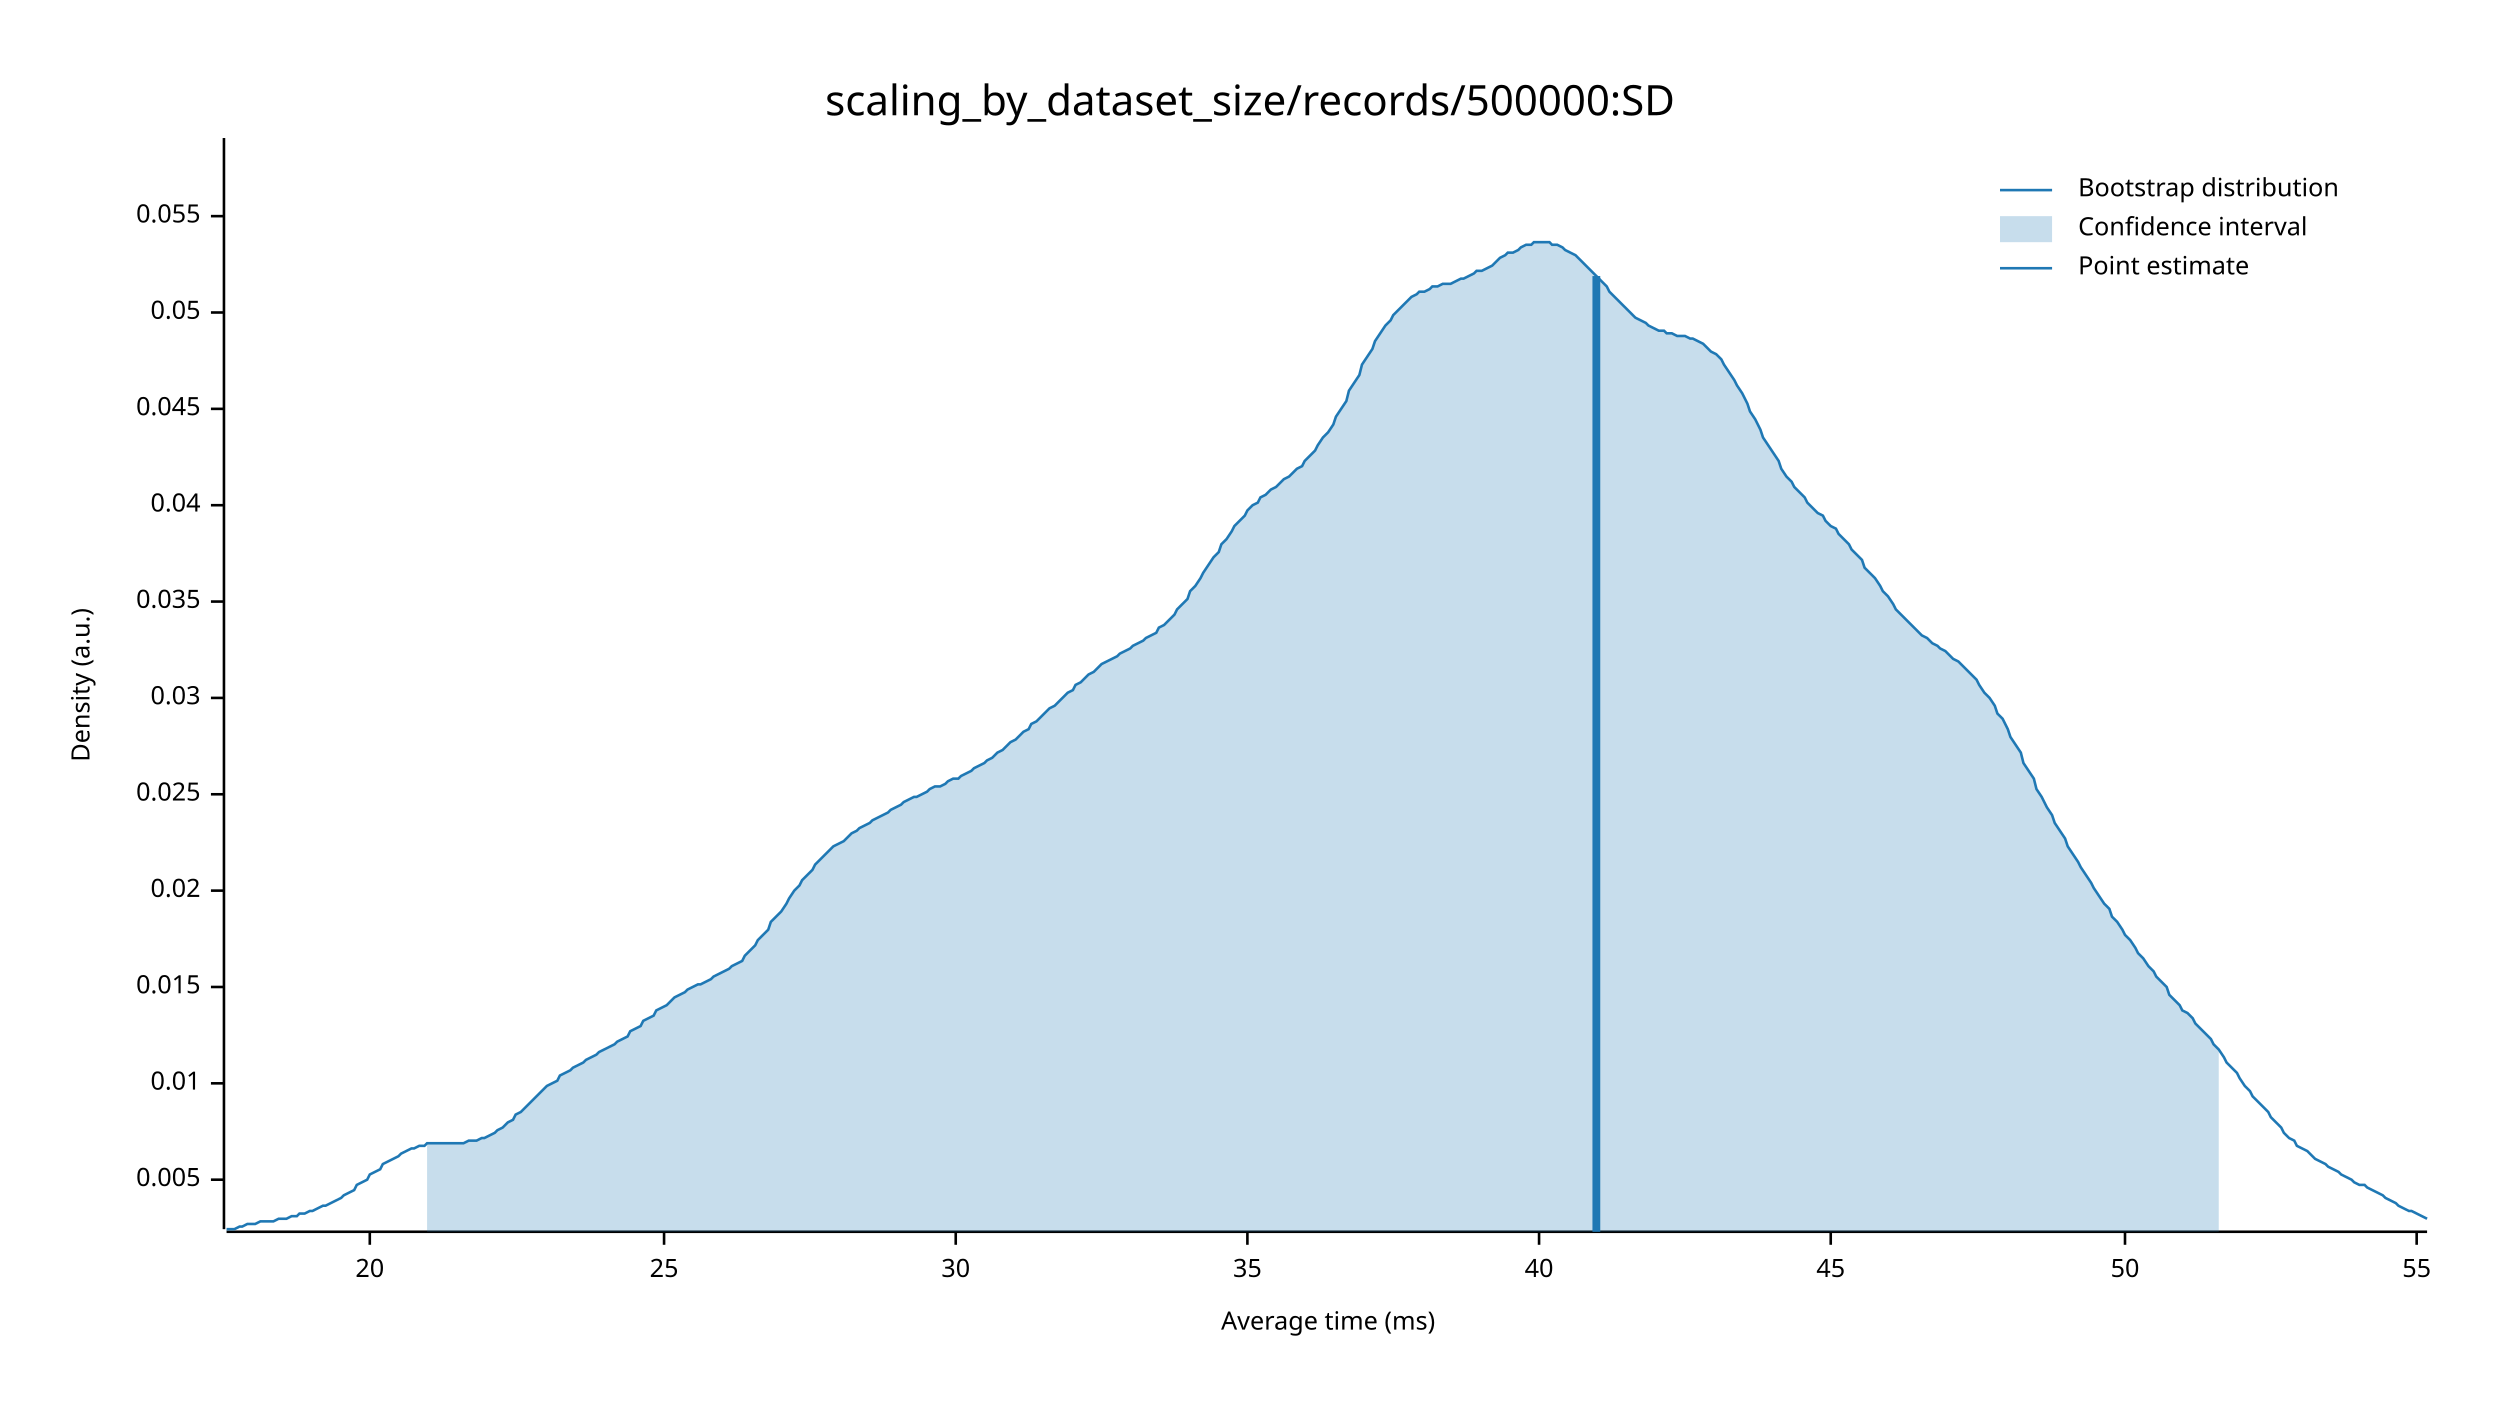
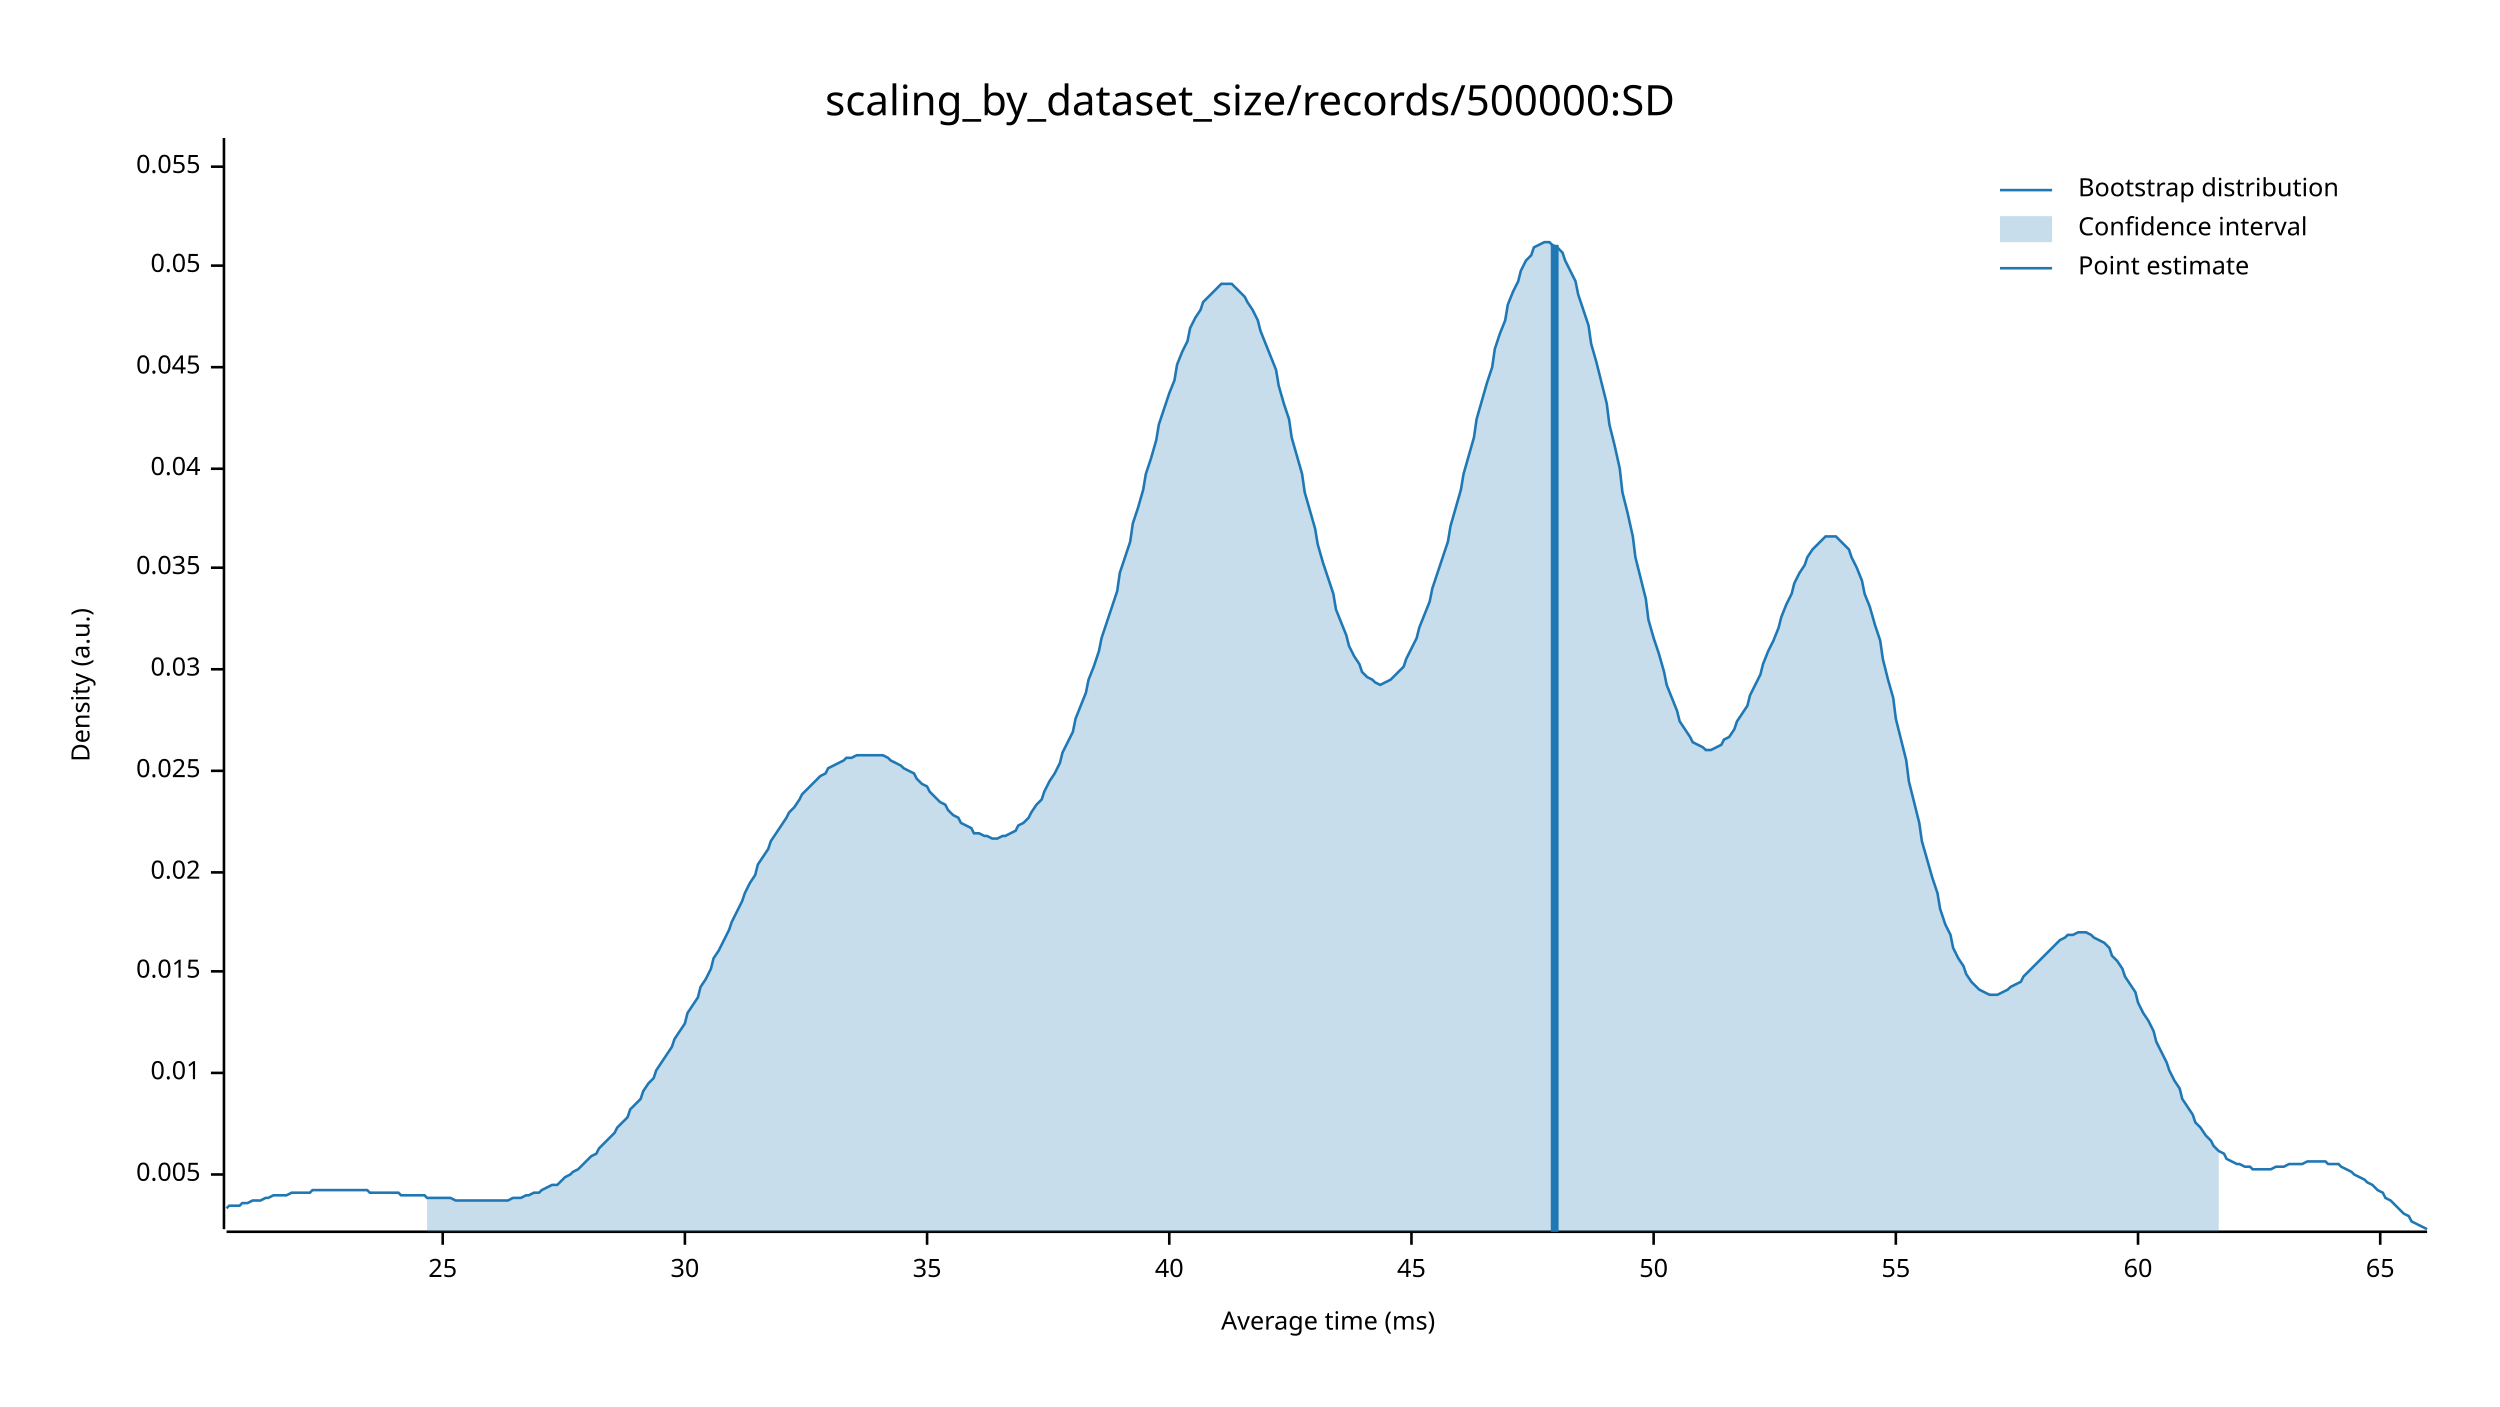
<svg xmlns="http://www.w3.org/2000/svg" width="960" height="540" viewBox="0 0 960 540">
  <text x="480" y="32" dy="0.76em" text-anchor="middle" font-family="sans-serif" font-size="16.129" opacity="1" fill="#000000">
scaling_by_dataset_size/records/500000:SD
</text>
  <text x="27" y="263" dy="0.76em" text-anchor="middle" font-family="sans-serif" font-size="9.677" opacity="1" fill="#000000" transform="rotate(270, 27, 263)">
Density (a.u.)
</text>
  <text x="510" y="513" dy="-0.5ex" text-anchor="middle" font-family="sans-serif" font-size="9.677" opacity="1" fill="#000000">
Average time (ms)
</text>
  <polyline fill="none" opacity="1" stroke="#000000" stroke-width="1" points="86,53 86,472 " />
-   <text x="77" y="453" dy="0.5ex" text-anchor="end" font-family="sans-serif" font-size="9.677" opacity="1" fill="#000000">
+   <text x="77" y="451" dy="0.5ex" text-anchor="end" font-family="sans-serif" font-size="9.677" opacity="1" fill="#000000">
0.005
</text>
-   <polyline fill="none" opacity="1" stroke="#000000" stroke-width="1" points="81,453 86,453 " />
-   <text x="77" y="416" dy="0.5ex" text-anchor="end" font-family="sans-serif" font-size="9.677" opacity="1" fill="#000000">
+   <polyline fill="none" opacity="1" stroke="#000000" stroke-width="1" points="81,451 86,451 " />
+   <text x="77" y="412" dy="0.5ex" text-anchor="end" font-family="sans-serif" font-size="9.677" opacity="1" fill="#000000">
0.01
</text>
-   <polyline fill="none" opacity="1" stroke="#000000" stroke-width="1" points="81,416 86,416 " />
-   <text x="77" y="379" dy="0.5ex" text-anchor="end" font-family="sans-serif" font-size="9.677" opacity="1" fill="#000000">
+   <polyline fill="none" opacity="1" stroke="#000000" stroke-width="1" points="81,412 86,412 " />
+   <text x="77" y="373" dy="0.5ex" text-anchor="end" font-family="sans-serif" font-size="9.677" opacity="1" fill="#000000">
0.015
</text>
-   <polyline fill="none" opacity="1" stroke="#000000" stroke-width="1" points="81,379 86,379 " />
-   <text x="77" y="342" dy="0.5ex" text-anchor="end" font-family="sans-serif" font-size="9.677" opacity="1" fill="#000000">
+   <polyline fill="none" opacity="1" stroke="#000000" stroke-width="1" points="81,373 86,373 " />
+   <text x="77" y="335" dy="0.5ex" text-anchor="end" font-family="sans-serif" font-size="9.677" opacity="1" fill="#000000">
0.02
</text>
-   <polyline fill="none" opacity="1" stroke="#000000" stroke-width="1" points="81,342 86,342 " />
-   <text x="77" y="305" dy="0.5ex" text-anchor="end" font-family="sans-serif" font-size="9.677" opacity="1" fill="#000000">
+   <polyline fill="none" opacity="1" stroke="#000000" stroke-width="1" points="81,335 86,335 " />
+   <text x="77" y="296" dy="0.5ex" text-anchor="end" font-family="sans-serif" font-size="9.677" opacity="1" fill="#000000">
0.025
</text>
-   <polyline fill="none" opacity="1" stroke="#000000" stroke-width="1" points="81,305 86,305 " />
-   <text x="77" y="268" dy="0.5ex" text-anchor="end" font-family="sans-serif" font-size="9.677" opacity="1" fill="#000000">
+   <polyline fill="none" opacity="1" stroke="#000000" stroke-width="1" points="81,296 86,296 " />
+   <text x="77" y="257" dy="0.5ex" text-anchor="end" font-family="sans-serif" font-size="9.677" opacity="1" fill="#000000">
0.03
</text>
-   <polyline fill="none" opacity="1" stroke="#000000" stroke-width="1" points="81,268 86,268 " />
-   <text x="77" y="231" dy="0.5ex" text-anchor="end" font-family="sans-serif" font-size="9.677" opacity="1" fill="#000000">
+   <polyline fill="none" opacity="1" stroke="#000000" stroke-width="1" points="81,257 86,257 " />
+   <text x="77" y="218" dy="0.5ex" text-anchor="end" font-family="sans-serif" font-size="9.677" opacity="1" fill="#000000">
0.035
</text>
-   <polyline fill="none" opacity="1" stroke="#000000" stroke-width="1" points="81,231 86,231 " />
-   <text x="77" y="194" dy="0.5ex" text-anchor="end" font-family="sans-serif" font-size="9.677" opacity="1" fill="#000000">
+   <polyline fill="none" opacity="1" stroke="#000000" stroke-width="1" points="81,218 86,218 " />
+   <text x="77" y="180" dy="0.5ex" text-anchor="end" font-family="sans-serif" font-size="9.677" opacity="1" fill="#000000">
0.04
</text>
-   <polyline fill="none" opacity="1" stroke="#000000" stroke-width="1" points="81,194 86,194 " />
-   <text x="77" y="157" dy="0.5ex" text-anchor="end" font-family="sans-serif" font-size="9.677" opacity="1" fill="#000000">
+   <polyline fill="none" opacity="1" stroke="#000000" stroke-width="1" points="81,180 86,180 " />
+   <text x="77" y="141" dy="0.5ex" text-anchor="end" font-family="sans-serif" font-size="9.677" opacity="1" fill="#000000">
0.045
</text>
-   <polyline fill="none" opacity="1" stroke="#000000" stroke-width="1" points="81,157 86,157 " />
-   <text x="77" y="120" dy="0.5ex" text-anchor="end" font-family="sans-serif" font-size="9.677" opacity="1" fill="#000000">
+   <polyline fill="none" opacity="1" stroke="#000000" stroke-width="1" points="81,141 86,141 " />
+   <text x="77" y="102" dy="0.5ex" text-anchor="end" font-family="sans-serif" font-size="9.677" opacity="1" fill="#000000">
0.05
</text>
-   <polyline fill="none" opacity="1" stroke="#000000" stroke-width="1" points="81,120 86,120 " />
-   <text x="77" y="83" dy="0.5ex" text-anchor="end" font-family="sans-serif" font-size="9.677" opacity="1" fill="#000000">
+   <polyline fill="none" opacity="1" stroke="#000000" stroke-width="1" points="81,102 86,102 " />
+   <text x="77" y="64" dy="0.5ex" text-anchor="end" font-family="sans-serif" font-size="9.677" opacity="1" fill="#000000">
0.055
</text>
-   <polyline fill="none" opacity="1" stroke="#000000" stroke-width="1" points="81,83 86,83 " />
+   <polyline fill="none" opacity="1" stroke="#000000" stroke-width="1" points="81,64 86,64 " />
  <polyline fill="none" opacity="1" stroke="#000000" stroke-width="1" points="87,473 932,473 " />
-   <text x="142" y="483" dy="0.76em" text-anchor="middle" font-family="sans-serif" font-size="9.677" opacity="1" fill="#000000">
- 20
- </text>
-   <polyline fill="none" opacity="1" stroke="#000000" stroke-width="1" points="142,473 142,478 " />
-   <text x="255" y="483" dy="0.76em" text-anchor="middle" font-family="sans-serif" font-size="9.677" opacity="1" fill="#000000">
+   <text x="170" y="483" dy="0.76em" text-anchor="middle" font-family="sans-serif" font-size="9.677" opacity="1" fill="#000000">
25
</text>
-   <polyline fill="none" opacity="1" stroke="#000000" stroke-width="1" points="255,473 255,478 " />
-   <text x="367" y="483" dy="0.76em" text-anchor="middle" font-family="sans-serif" font-size="9.677" opacity="1" fill="#000000">
+   <polyline fill="none" opacity="1" stroke="#000000" stroke-width="1" points="170,473 170,478 " />
+   <text x="263" y="483" dy="0.76em" text-anchor="middle" font-family="sans-serif" font-size="9.677" opacity="1" fill="#000000">
30
</text>
-   <polyline fill="none" opacity="1" stroke="#000000" stroke-width="1" points="367,473 367,478 " />
-   <text x="479" y="483" dy="0.76em" text-anchor="middle" font-family="sans-serif" font-size="9.677" opacity="1" fill="#000000">
+   <polyline fill="none" opacity="1" stroke="#000000" stroke-width="1" points="263,473 263,478 " />
+   <text x="356" y="483" dy="0.76em" text-anchor="middle" font-family="sans-serif" font-size="9.677" opacity="1" fill="#000000">
35
</text>
-   <polyline fill="none" opacity="1" stroke="#000000" stroke-width="1" points="479,473 479,478 " />
-   <text x="591" y="483" dy="0.76em" text-anchor="middle" font-family="sans-serif" font-size="9.677" opacity="1" fill="#000000">
+   <polyline fill="none" opacity="1" stroke="#000000" stroke-width="1" points="356,473 356,478 " />
+   <text x="449" y="483" dy="0.76em" text-anchor="middle" font-family="sans-serif" font-size="9.677" opacity="1" fill="#000000">
40
</text>
-   <polyline fill="none" opacity="1" stroke="#000000" stroke-width="1" points="591,473 591,478 " />
-   <text x="703" y="483" dy="0.76em" text-anchor="middle" font-family="sans-serif" font-size="9.677" opacity="1" fill="#000000">
+   <polyline fill="none" opacity="1" stroke="#000000" stroke-width="1" points="449,473 449,478 " />
+   <text x="542" y="483" dy="0.76em" text-anchor="middle" font-family="sans-serif" font-size="9.677" opacity="1" fill="#000000">
45
</text>
-   <polyline fill="none" opacity="1" stroke="#000000" stroke-width="1" points="703,473 703,478 " />
-   <text x="816" y="483" dy="0.76em" text-anchor="middle" font-family="sans-serif" font-size="9.677" opacity="1" fill="#000000">
+   <polyline fill="none" opacity="1" stroke="#000000" stroke-width="1" points="542,473 542,478 " />
+   <text x="635" y="483" dy="0.76em" text-anchor="middle" font-family="sans-serif" font-size="9.677" opacity="1" fill="#000000">
50
</text>
-   <polyline fill="none" opacity="1" stroke="#000000" stroke-width="1" points="816,473 816,478 " />
-   <text x="928" y="483" dy="0.76em" text-anchor="middle" font-family="sans-serif" font-size="9.677" opacity="1" fill="#000000">
+   <polyline fill="none" opacity="1" stroke="#000000" stroke-width="1" points="635,473 635,478 " />
+   <text x="728" y="483" dy="0.76em" text-anchor="middle" font-family="sans-serif" font-size="9.677" opacity="1" fill="#000000">
55
</text>
-   <polyline fill="none" opacity="1" stroke="#000000" stroke-width="1" points="928,473 928,478 " />
-   <polyline fill="none" opacity="1" stroke="#1F78B4" stroke-width="1" points="87,472 88,472 90,472 92,471 93,471 95,470 97,470 98,470 100,469 102,469 103,469 105,469 107,468 109,468 110,468 112,467 114,467 115,466 117,466 119,465 120,465 122,464 124,463 125,463 127,462 129,461 131,460 132,459 134,458 136,457 137,455 139,454 141,453 142,451 144,450 146,449 147,447 149,446 151,445 153,444 154,443 156,442 158,441 159,441 161,440 163,440 164,439 166,439 168,439 169,439 171,439 173,439 175,439 176,439 178,439 180,438 181,438 183,438 185,437 186,437 188,436 190,435 191,434 193,433 195,431 197,430 198,428 200,427 202,425 203,424 205,422 207,420 208,419 210,417 212,416 214,415 215,413 217,412 219,411 220,410 222,409 224,408 225,407 227,406 229,405 230,404 232,403 234,402 236,401 237,400 239,399 241,398 242,396 244,395 246,394 247,392 249,391 251,390 252,388 254,387 256,386 258,384 259,383 261,382 263,381 264,380 266,379 268,378 269,378 271,377 273,376 274,375 276,374 278,373 280,372 281,371 283,370 285,369 286,367 288,365 290,363 291,361 293,359 295,357 296,354 298,352 300,350 302,347 303,345 305,342 307,340 308,338 310,336 312,334 313,332 315,330 317,328 318,327 320,325 322,324 324,323 325,322 327,320 329,319 330,318 332,317 334,316 335,315 337,314 339,313 341,312 342,311 344,310 346,309 347,308 349,307 351,306 352,306 354,305 356,304 357,303 359,302 361,302 363,301 364,300 366,299 368,299 369,298 371,297 373,296 374,295 376,294 378,293 379,292 381,291 383,289 385,288 386,287 388,285 390,284 391,283 393,281 395,280 396,278 398,277 400,275 401,274 403,272 405,271 407,269 408,268 410,266 412,265 413,263 415,262 417,260 418,259 420,258 422,256 423,255 425,254 427,253 429,252 430,251 432,250 434,249 435,248 437,247 439,246 440,245 442,244 444,243 445,241 447,240 449,238 451,236 452,234 454,232 456,230 457,227 459,225 461,222 462,220 464,217 466,214 468,212 469,209 471,207 473,204 474,202 476,200 478,198 479,196 481,194 483,193 484,191 486,190 488,188 490,187 491,186 493,184 495,183 496,182 498,180 500,179 501,177 503,175 505,173 506,171 508,168 510,166 512,163 513,160 515,157 517,154 518,150 520,147 522,144 523,140 525,137 527,134 528,131 530,128 532,125 534,123 535,121 537,119 539,117 540,116 542,114 544,113 545,112 547,112 549,111 550,110 552,110 554,109 556,109 557,109 559,108 561,107 562,107 564,106 566,105 567,104 569,104 571,103 573,102 574,101 576,99 578,98 579,97 581,97 583,96 584,95 586,94 588,94 589,93 591,93 593,93 595,93 596,94 598,94 600,95 601,96 603,97 605,98 606,99 608,101 610,103 611,104 613,106 615,108 617,110 618,112 620,114 622,116 623,117 625,119 627,121 628,122 630,123 632,124 633,125 635,126 637,127 639,127 640,128 642,128 644,129 645,129 647,129 649,130 650,130 652,131 654,132 655,133 657,135 659,136 661,138 662,140 664,143 666,146 667,148 669,151 671,155 672,158 674,161 676,165 677,168 679,171 681,174 683,177 684,180 686,183 688,185 689,187 691,189 693,191 694,193 696,195 698,197 700,198 701,200 703,202 705,203 706,205 708,207 710,209 711,211 713,213 715,215 716,218 718,220 720,222 722,225 723,227 725,229 727,232 728,234 730,236 732,238 733,239 735,241 737,243 738,244 740,245 742,247 744,248 745,249 747,250 749,252 750,253 752,254 754,256 755,257 757,259 759,261 760,263 762,266 764,268 766,271 767,274 769,276 771,280 772,283 774,286 776,289 777,293 779,296 781,299 782,303 784,306 786,310 788,313 789,316 791,319 793,322 794,325 796,328 798,331 799,333 801,336 803,339 804,341 806,344 808,347 810,349 811,352 813,354 815,357 816,359 818,361 820,364 821,366 823,368 825,371 827,373 828,375 830,377 832,379 833,382 835,384 837,386 838,388 840,389 842,391 843,393 845,395 847,397 849,399 850,401 852,403 854,406 855,408 857,410 859,412 860,414 862,417 864,419 865,421 867,423 869,425 871,427 872,429 874,431 876,433 877,435 879,437 881,438 882,440 884,441 886,442 887,443 889,445 891,446 893,447 894,448 896,449 898,450 899,451 901,452 903,453 904,454 906,455 908,455 909,456 911,457 913,458 915,459 916,460 918,461 920,462 921,463 923,464 925,465 926,465 928,466 930,467 932,468 " />
-   <polygon opacity="0.25" fill="#1F78B4" points="164,439 166,439 168,439 169,439 171,439 173,439 175,439 176,439 178,439 180,438 181,438 183,438 185,437 186,437 188,436 190,435 191,434 193,433 195,431 197,430 198,428 200,427 202,425 203,424 205,422 207,420 208,419 210,417 212,416 214,415 215,413 217,412 219,411 220,410 222,409 224,408 225,407 227,406 229,405 230,404 232,403 234,402 236,401 237,400 239,399 241,398 242,396 244,395 246,394 247,392 249,391 251,390 252,388 254,387 256,386 258,384 259,383 261,382 263,381 264,380 266,379 268,378 269,378 271,377 273,376 274,375 276,374 278,373 280,372 281,371 283,370 285,369 286,367 288,365 290,363 291,361 293,359 295,357 296,354 298,352 300,350 302,347 303,345 305,342 307,340 308,338 310,336 312,334 313,332 315,330 317,328 318,327 320,325 322,324 324,323 325,322 327,320 329,319 330,318 332,317 334,316 335,315 337,314 339,313 341,312 342,311 344,310 346,309 347,308 349,307 351,306 352,306 354,305 356,304 357,303 359,302 361,302 363,301 364,300 366,299 368,299 369,298 371,297 373,296 374,295 376,294 378,293 379,292 381,291 383,289 385,288 386,287 388,285 390,284 391,283 393,281 395,280 396,278 398,277 400,275 401,274 403,272 405,271 407,269 408,268 410,266 412,265 413,263 415,262 417,260 418,259 420,258 422,256 423,255 425,254 427,253 429,252 430,251 432,250 434,249 435,248 437,247 439,246 440,245 442,244 444,243 445,241 447,240 449,238 451,236 452,234 454,232 456,230 457,227 459,225 461,222 462,220 464,217 466,214 468,212 469,209 471,207 473,204 474,202 476,200 478,198 479,196 481,194 483,193 484,191 486,190 488,188 490,187 491,186 493,184 495,183 496,182 498,180 500,179 501,177 503,175 505,173 506,171 508,168 510,166 512,163 513,160 515,157 517,154 518,150 520,147 522,144 523,140 525,137 527,134 528,131 530,128 532,125 534,123 535,121 537,119 539,117 540,116 542,114 544,113 545,112 547,112 549,111 550,110 552,110 554,109 556,109 557,109 559,108 561,107 562,107 564,106 566,105 567,104 569,104 571,103 573,102 574,101 576,99 578,98 579,97 581,97 583,96 584,95 586,94 588,94 589,93 591,93 593,93 595,93 596,94 598,94 600,95 601,96 603,97 605,98 606,99 608,101 610,103 611,104 613,106 615,108 617,110 618,112 620,114 622,116 623,117 625,119 627,121 628,122 630,123 632,124 633,125 635,126 637,127 639,127 640,128 642,128 644,129 645,129 647,129 649,130 650,130 652,131 654,132 655,133 657,135 659,136 661,138 662,140 664,143 666,146 667,148 669,151 671,155 672,158 674,161 676,165 677,168 679,171 681,174 683,177 684,180 686,183 688,185 689,187 691,189 693,191 694,193 696,195 698,197 700,198 701,200 703,202 705,203 706,205 708,207 710,209 711,211 713,213 715,215 716,218 718,220 720,222 722,225 723,227 725,229 727,232 728,234 730,236 732,238 733,239 735,241 737,243 738,244 740,245 742,247 744,248 745,249 747,250 749,252 750,253 752,254 754,256 755,257 757,259 759,261 760,263 762,266 764,268 766,271 767,274 769,276 771,280 772,283 774,286 776,289 777,293 779,296 781,299 782,303 784,306 786,310 788,313 789,316 791,319 793,322 794,325 796,328 798,331 799,333 801,336 803,339 804,341 806,344 808,347 810,349 811,352 813,354 815,357 816,359 818,361 820,364 821,366 823,368 825,371 827,373 828,375 830,377 832,379 833,382 835,384 837,386 838,388 840,389 842,391 843,393 845,395 847,397 849,399 850,401 852,403 852,473 164,473 " />
-   <polyline fill="none" opacity="1" stroke="#1F78B4" stroke-width="3" points="613,473 613,106 " />
+   <polyline fill="none" opacity="1" stroke="#000000" stroke-width="1" points="728,473 728,478 " />
+   <text x="821" y="483" dy="0.76em" text-anchor="middle" font-family="sans-serif" font-size="9.677" opacity="1" fill="#000000">
+ 60
+ </text>
+   <polyline fill="none" opacity="1" stroke="#000000" stroke-width="1" points="821,473 821,478 " />
+   <text x="914" y="483" dy="0.76em" text-anchor="middle" font-family="sans-serif" font-size="9.677" opacity="1" fill="#000000">
+ 65
+ </text>
+   <polyline fill="none" opacity="1" stroke="#000000" stroke-width="1" points="914,473 914,478 " />
+   <polyline fill="none" opacity="1" stroke="#1F78B4" stroke-width="1" points="87,464 88,463 90,463 92,463 93,462 95,462 97,461 98,461 100,461 102,460 103,460 105,459 107,459 109,459 110,459 112,458 114,458 115,458 117,458 119,458 120,457 122,457 124,457 125,457 127,457 129,457 131,457 132,457 134,457 136,457 137,457 139,457 141,457 142,458 144,458 146,458 147,458 149,458 151,458 153,458 154,459 156,459 158,459 159,459 161,459 163,459 164,460 166,460 168,460 169,460 171,460 173,460 175,461 176,461 178,461 180,461 181,461 183,461 185,461 186,461 188,461 190,461 191,461 193,461 195,461 197,460 198,460 200,460 202,459 203,459 205,458 207,458 208,457 210,456 212,455 214,455 215,454 217,452 219,451 220,450 222,449 224,447 225,446 227,444 229,443 230,441 232,439 234,437 236,435 237,433 239,431 241,429 242,426 244,424 246,422 247,419 249,416 251,414 252,411 254,408 256,405 258,402 259,399 261,396 263,393 264,389 266,386 268,383 269,379 271,376 273,372 274,368 276,365 278,361 280,357 281,354 283,350 285,346 286,343 288,339 290,336 291,332 293,329 295,326 296,323 298,320 300,317 302,314 303,312 305,310 307,307 308,305 310,303 312,301 313,300 315,298 317,297 318,295 320,294 322,293 324,292 325,291 327,291 329,290 330,290 332,290 334,290 335,290 337,290 339,290 341,291 342,292 344,293 346,294 347,295 349,296 351,297 352,299 354,301 356,302 357,304 359,306 361,308 363,309 364,311 366,313 368,314 369,316 371,317 373,318 374,320 376,320 378,321 379,321 381,322 383,322 385,321 386,321 388,320 390,319 391,317 393,316 395,314 396,312 398,309 400,307 401,304 403,300 405,297 407,293 408,289 410,285 412,281 413,276 415,271 417,266 418,261 420,256 422,250 423,245 425,239 427,233 429,227 430,220 432,214 434,208 435,201 437,195 439,188 440,182 442,176 444,169 445,163 447,157 449,151 451,146 452,140 454,135 456,131 457,126 459,122 461,119 462,116 464,114 466,112 468,110 469,109 471,109 473,109 474,110 476,112 478,114 479,116 481,119 483,123 484,127 486,132 488,137 490,142 491,148 493,155 495,161 496,168 498,175 500,182 501,189 503,196 505,203 506,209 508,216 510,222 512,228 513,234 515,239 517,244 518,248 520,252 522,255 523,258 525,260 527,261 528,262 530,263 532,262 534,261 535,260 537,258 539,256 540,253 542,249 544,245 545,241 547,236 549,231 550,226 552,220 554,214 556,208 557,202 559,195 561,188 562,182 564,175 566,168 567,161 569,154 571,147 573,141 574,134 576,128 578,123 579,117 581,112 583,108 584,104 586,100 588,98 589,95 591,94 593,93 595,93 596,94 598,95 600,97 601,100 603,104 605,108 606,113 608,119 610,125 611,132 613,139 615,147 617,155 618,163 620,171 622,180 623,189 625,197 627,206 628,214 630,222 632,230 633,238 635,245 637,251 639,258 640,263 642,268 644,273 645,277 647,280 649,283 650,285 652,286 654,287 655,288 657,288 659,287 661,286 662,284 664,283 666,280 667,277 669,274 671,271 672,267 674,263 676,259 677,255 679,250 681,246 683,241 684,237 686,232 688,228 689,224 691,220 693,217 694,214 696,211 698,209 700,207 701,206 703,206 705,206 706,207 708,209 710,211 711,214 713,218 715,223 716,228 718,233 720,240 722,246 723,253 725,261 727,268 728,276 730,284 732,292 733,300 735,308 737,316 738,323 740,330 742,337 744,343 745,349 747,355 749,359 750,364 752,368 754,371 755,374 757,377 759,379 760,380 762,381 764,382 766,382 767,382 769,381 771,380 772,379 774,378 776,377 777,375 779,373 781,371 782,370 784,368 786,366 788,364 789,363 791,361 793,360 794,359 796,359 798,358 799,358 801,358 803,359 804,360 806,361 808,362 810,364 811,367 813,369 815,372 816,375 818,378 820,381 821,385 823,389 825,392 827,396 828,400 830,404 832,408 833,411 835,415 837,418 838,422 840,425 842,428 843,431 845,433 847,436 849,438 850,440 852,442 854,443 855,445 857,446 859,447 860,447 862,448 864,448 865,449 867,449 869,449 871,449 872,449 874,448 876,448 877,448 879,447 881,447 882,447 884,447 886,446 887,446 889,446 891,446 893,446 894,447 896,447 898,447 899,448 901,449 903,450 904,451 906,452 908,453 909,454 911,455 913,457 915,458 916,460 918,461 920,463 921,464 923,466 925,467 926,469 928,470 930,471 932,472 " />
+   <polygon opacity="0.25" fill="#1F78B4" points="164,460 166,460 168,460 169,460 171,460 173,460 175,461 176,461 178,461 180,461 181,461 183,461 185,461 186,461 188,461 190,461 191,461 193,461 195,461 197,460 198,460 200,460 202,459 203,459 205,458 207,458 208,457 210,456 212,455 214,455 215,454 217,452 219,451 220,450 222,449 224,447 225,446 227,444 229,443 230,441 232,439 234,437 236,435 237,433 239,431 241,429 242,426 244,424 246,422 247,419 249,416 251,414 252,411 254,408 256,405 258,402 259,399 261,396 263,393 264,389 266,386 268,383 269,379 271,376 273,372 274,368 276,365 278,361 280,357 281,354 283,350 285,346 286,343 288,339 290,336 291,332 293,329 295,326 296,323 298,320 300,317 302,314 303,312 305,310 307,307 308,305 310,303 312,301 313,300 315,298 317,297 318,295 320,294 322,293 324,292 325,291 327,291 329,290 330,290 332,290 334,290 335,290 337,290 339,290 341,291 342,292 344,293 346,294 347,295 349,296 351,297 352,299 354,301 356,302 357,304 359,306 361,308 363,309 364,311 366,313 368,314 369,316 371,317 373,318 374,320 376,320 378,321 379,321 381,322 383,322 385,321 386,321 388,320 390,319 391,317 393,316 395,314 396,312 398,309 400,307 401,304 403,300 405,297 407,293 408,289 410,285 412,281 413,276 415,271 417,266 418,261 420,256 422,250 423,245 425,239 427,233 429,227 430,220 432,214 434,208 435,201 437,195 439,188 440,182 442,176 444,169 445,163 447,157 449,151 451,146 452,140 454,135 456,131 457,126 459,122 461,119 462,116 464,114 466,112 468,110 469,109 471,109 473,109 474,110 476,112 478,114 479,116 481,119 483,123 484,127 486,132 488,137 490,142 491,148 493,155 495,161 496,168 498,175 500,182 501,189 503,196 505,203 506,209 508,216 510,222 512,228 513,234 515,239 517,244 518,248 520,252 522,255 523,258 525,260 527,261 528,262 530,263 532,262 534,261 535,260 537,258 539,256 540,253 542,249 544,245 545,241 547,236 549,231 550,226 552,220 554,214 556,208 557,202 559,195 561,188 562,182 564,175 566,168 567,161 569,154 571,147 573,141 574,134 576,128 578,123 579,117 581,112 583,108 584,104 586,100 588,98 589,95 591,94 593,93 595,93 596,94 598,95 600,97 601,100 603,104 605,108 606,113 608,119 610,125 611,132 613,139 615,147 617,155 618,163 620,171 622,180 623,189 625,197 627,206 628,214 630,222 632,230 633,238 635,245 637,251 639,258 640,263 642,268 644,273 645,277 647,280 649,283 650,285 652,286 654,287 655,288 657,288 659,287 661,286 662,284 664,283 666,280 667,277 669,274 671,271 672,267 674,263 676,259 677,255 679,250 681,246 683,241 684,237 686,232 688,228 689,224 691,220 693,217 694,214 696,211 698,209 700,207 701,206 703,206 705,206 706,207 708,209 710,211 711,214 713,218 715,223 716,228 718,233 720,240 722,246 723,253 725,261 727,268 728,276 730,284 732,292 733,300 735,308 737,316 738,323 740,330 742,337 744,343 745,349 747,355 749,359 750,364 752,368 754,371 755,374 757,377 759,379 760,380 762,381 764,382 766,382 767,382 769,381 771,380 772,379 774,378 776,377 777,375 779,373 781,371 782,370 784,368 786,366 788,364 789,363 791,361 793,360 794,359 796,359 798,358 799,358 801,358 803,359 804,360 806,361 808,362 810,364 811,367 813,369 815,372 816,375 818,378 820,381 821,385 823,389 825,392 827,396 828,400 830,404 832,408 833,411 835,415 837,418 838,422 840,425 842,428 843,431 845,433 847,436 849,438 850,440 852,442 852,473 164,473 " />
+   <polyline fill="none" opacity="1" stroke="#1F78B4" stroke-width="3" points="597,473 597,94 " />
  <text x="798" y="68" dy="0.76em" text-anchor="start" font-family="sans-serif" font-size="9.677" opacity="1" fill="#000000">
Bootstrap distribution
</text>
  <text x="798" y="83" dy="0.76em" text-anchor="start" font-family="sans-serif" font-size="9.677" opacity="1" fill="#000000">
Confidence interval
</text>
  <text x="798" y="98" dy="0.76em" text-anchor="start" font-family="sans-serif" font-size="9.677" opacity="1" fill="#000000">
Point estimate
</text>
  <polyline fill="none" opacity="1" stroke="#1F78B4" stroke-width="1" points="768,73 788,73 " />
  <rect x="768" y="83" width="20" height="10" opacity="0.25" fill="#1F78B4" stroke="none" />
  <polyline fill="none" opacity="1" stroke="#1F78B4" stroke-width="1" points="768,103 788,103 " />
</svg>
